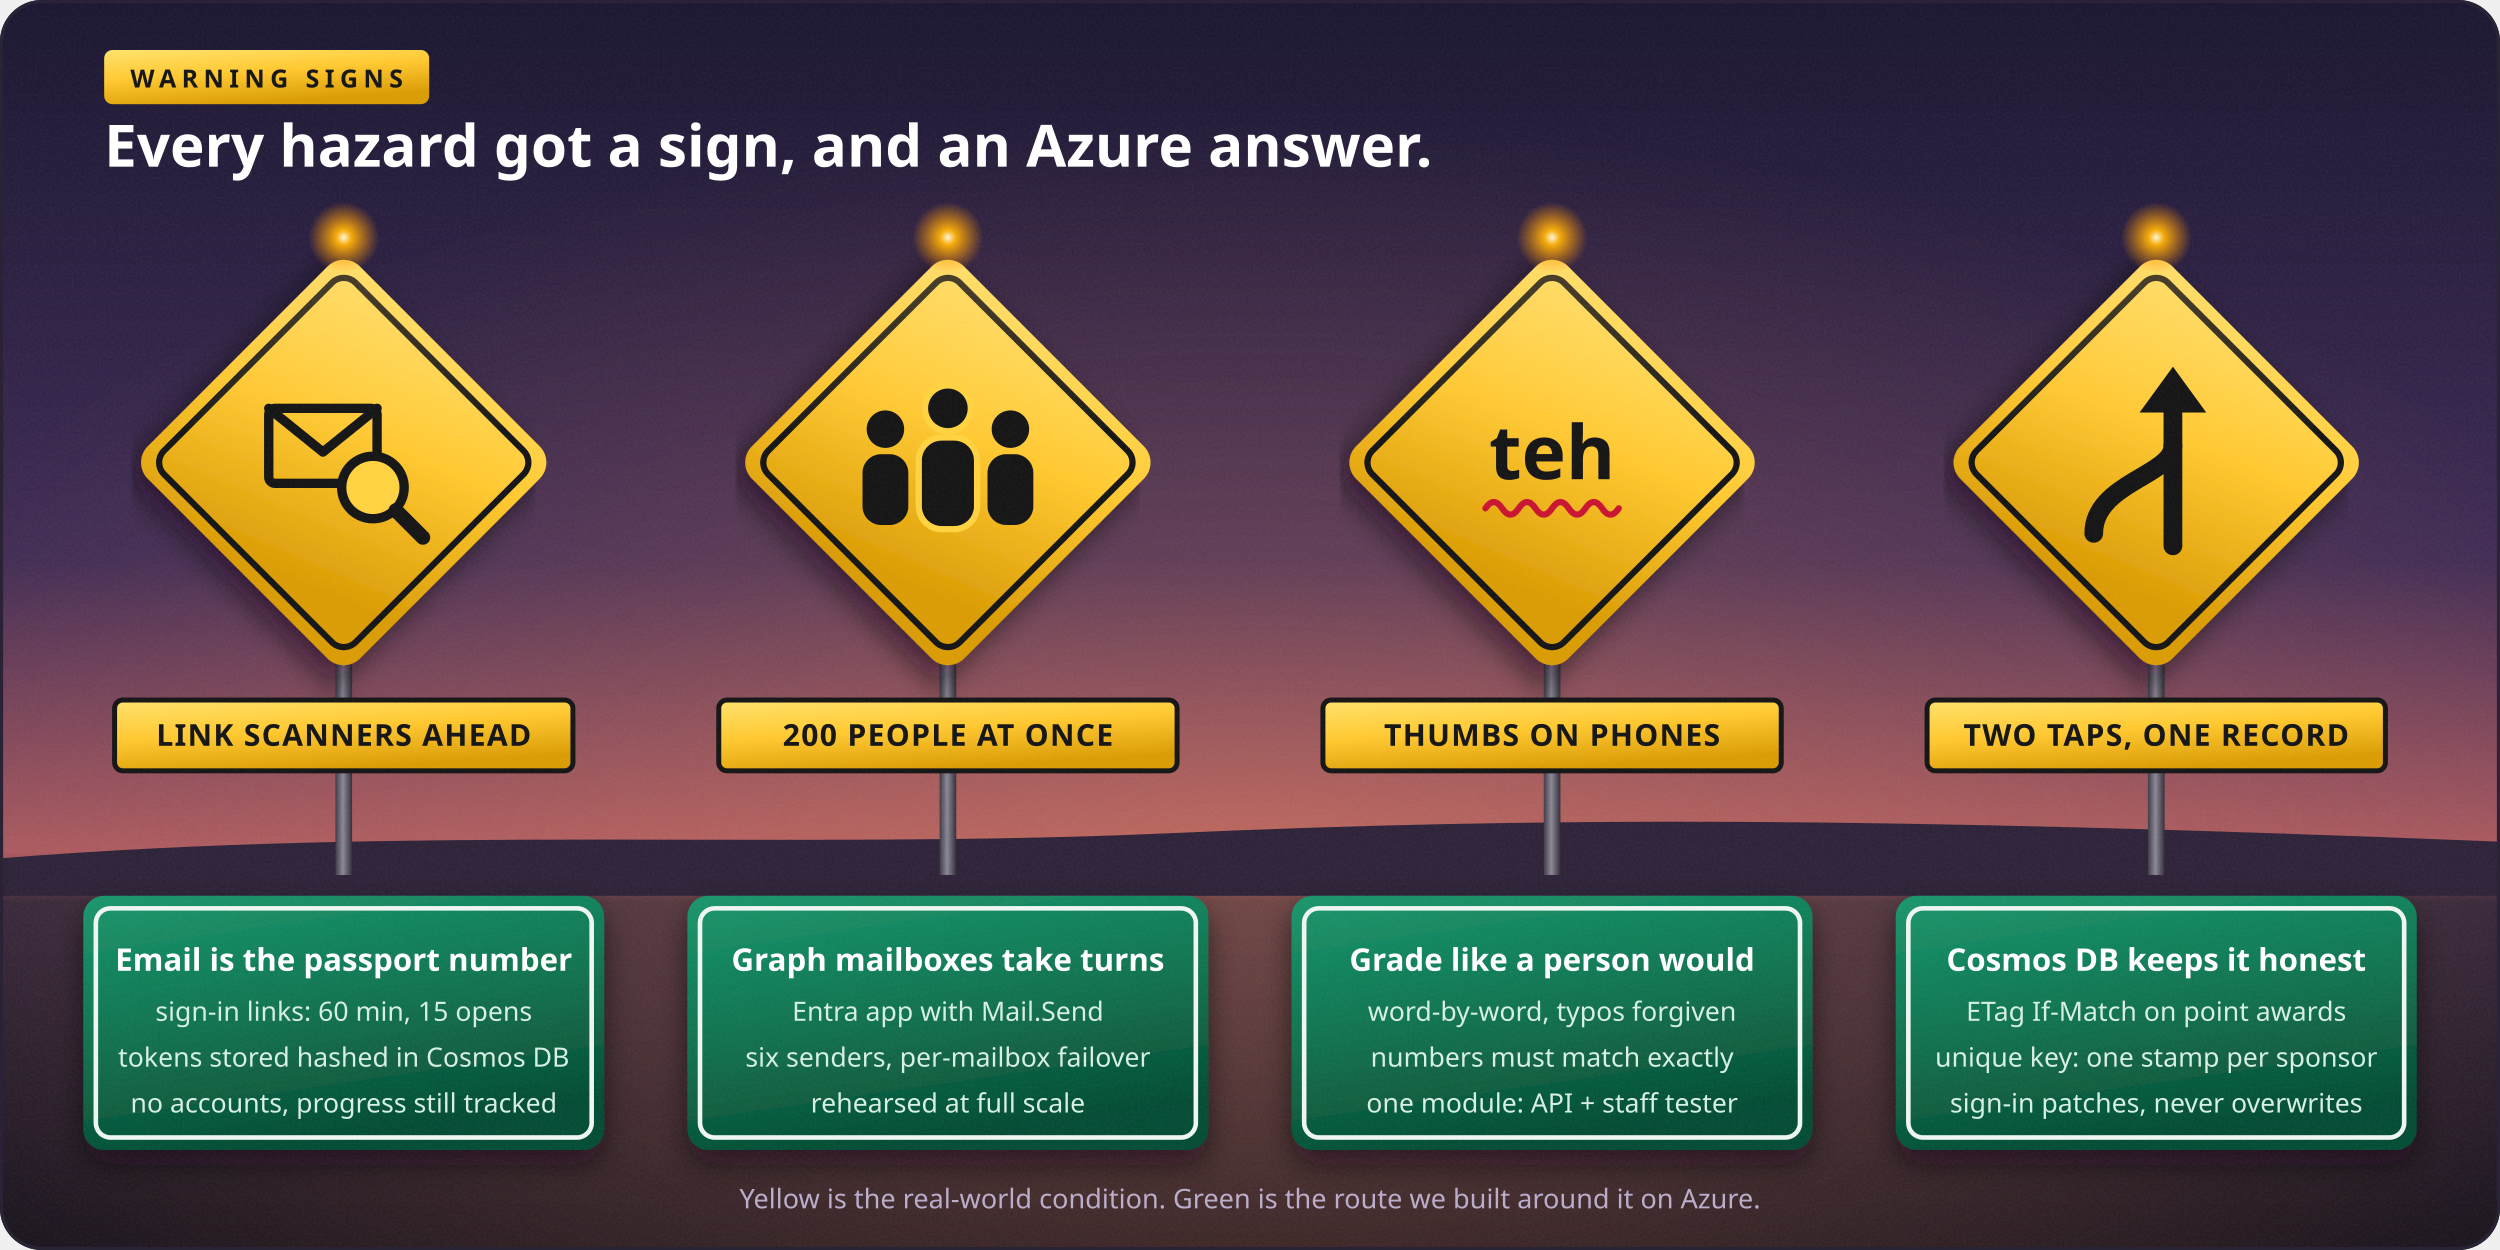
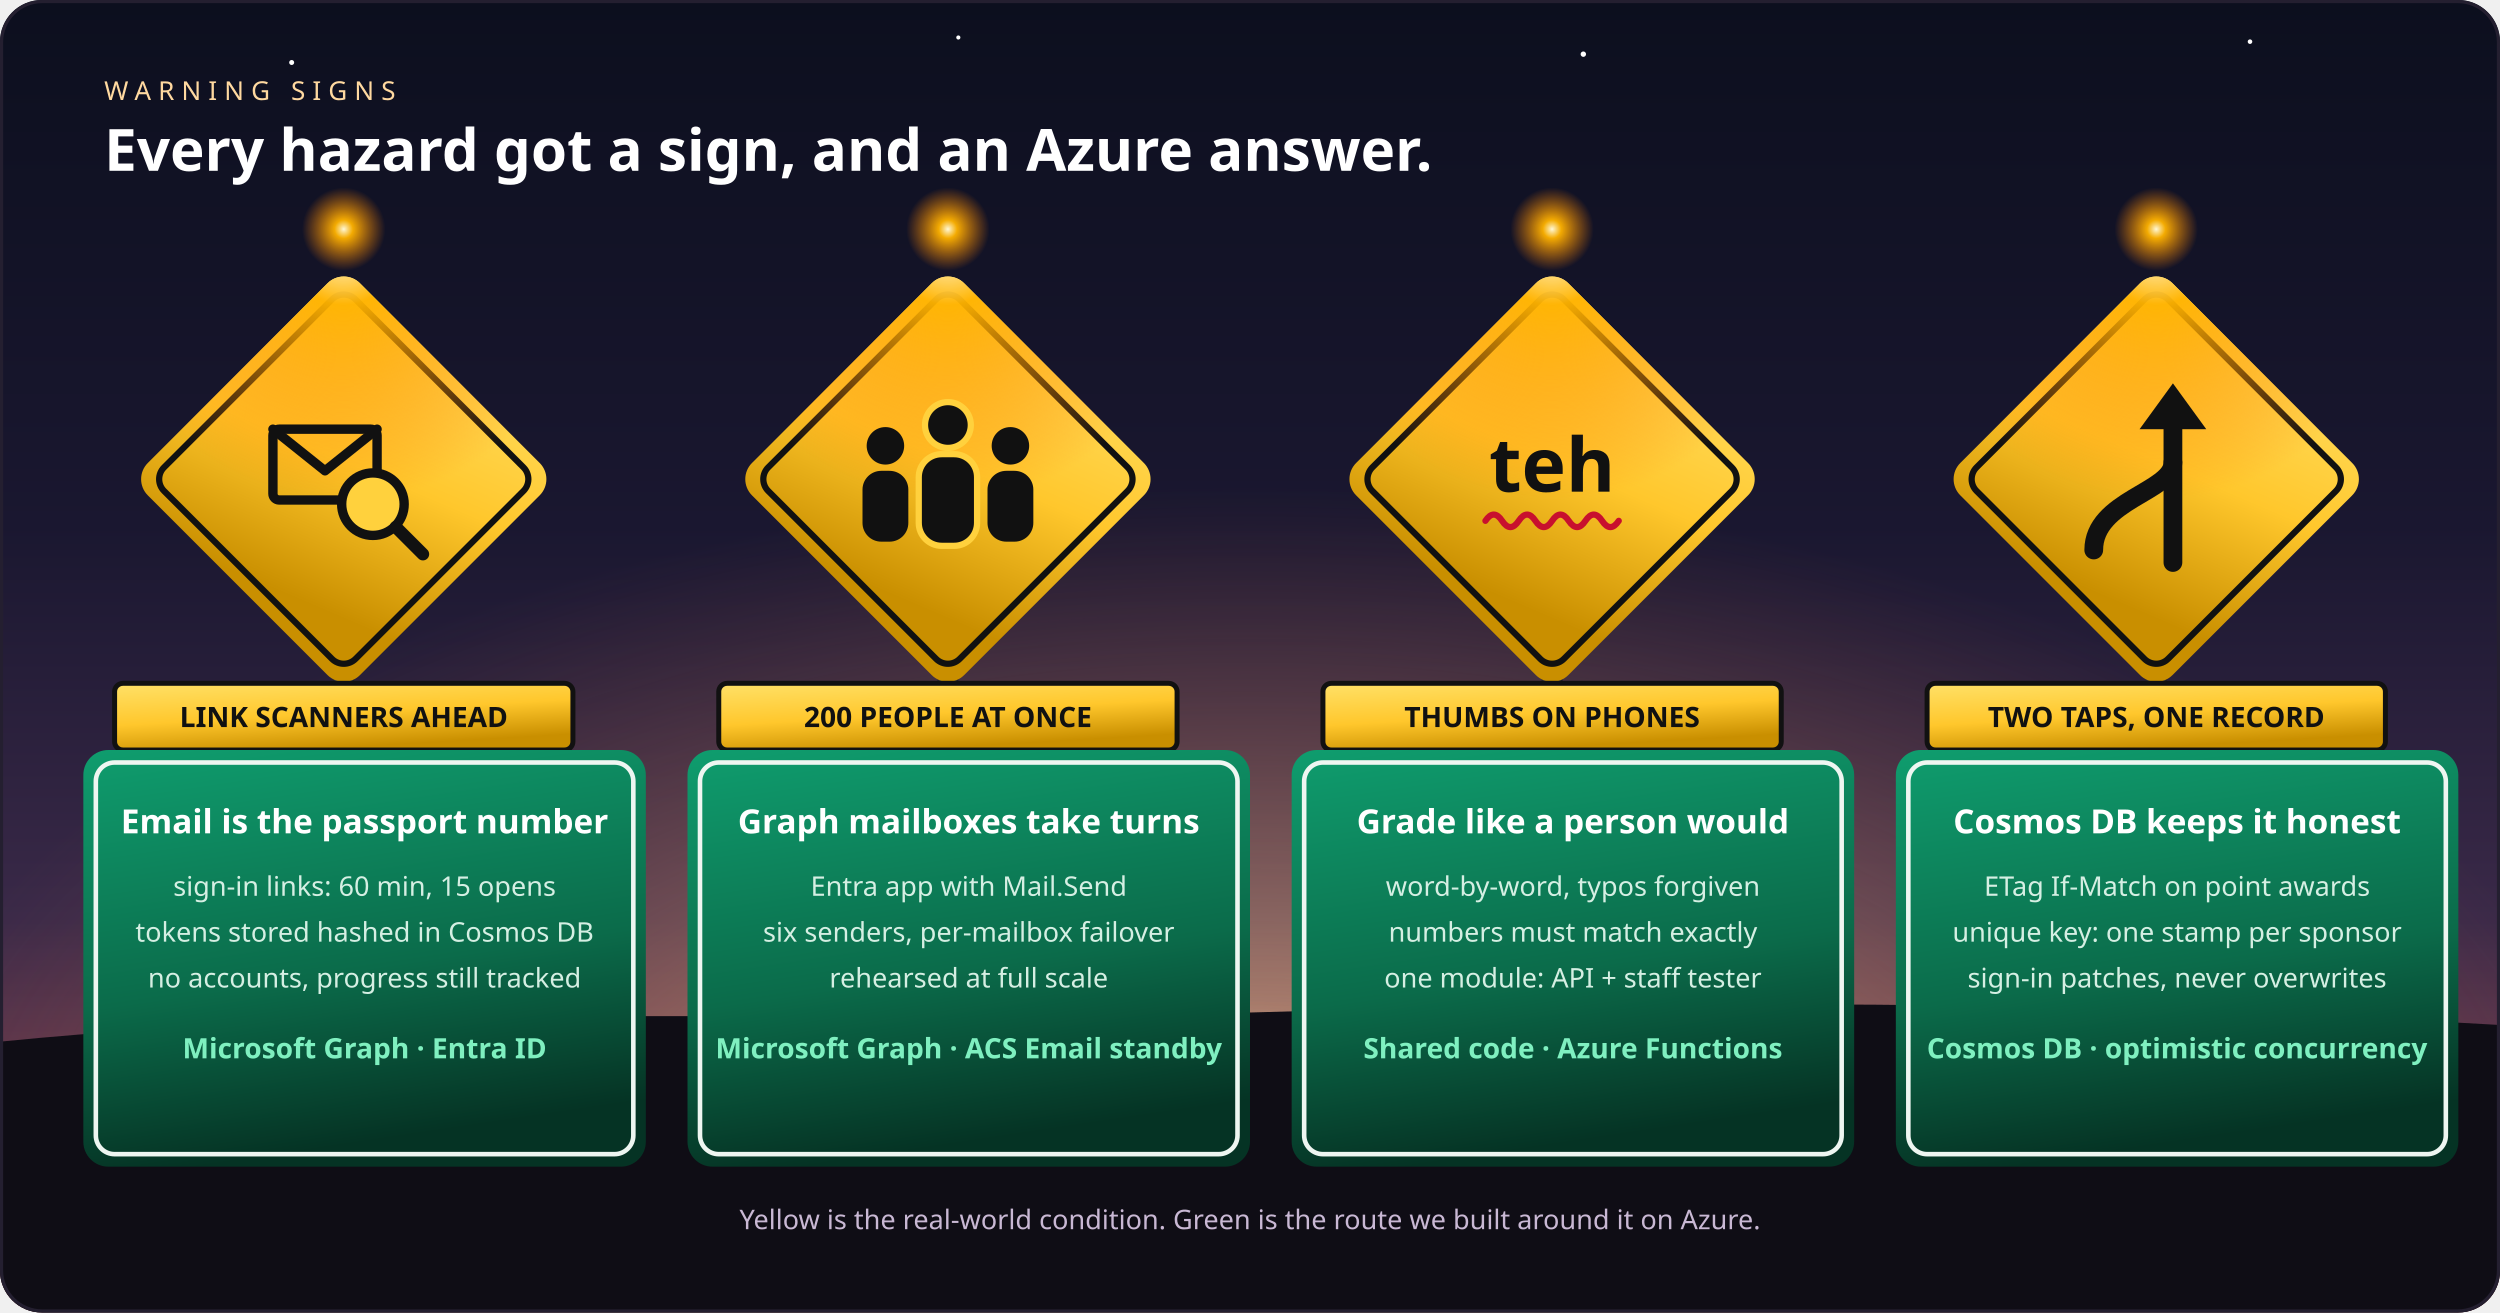
- <svg xmlns="http://www.w3.org/2000/svg" width="1200" height="600" viewBox="0 0 1200 600" font-family="'Segoe UI Variable Display','Segoe UI',system-ui,sans-serif" font-weight="600">
+ <svg xmlns="http://www.w3.org/2000/svg" width="1200" height="630" viewBox="0 0 1200 630" font-family="'Segoe UI Variable Display','Segoe UI',system-ui,sans-serif">
  <defs>
    <linearGradient id="sky" x1="0" y1="0" x2="0" y2="1">
-       <stop offset="0" stop-color="#17132d" />
-       <stop offset=".45" stop-color="#3b2752" />
-       <stop offset=".68" stop-color="#a5545c" />
-       <stop offset=".72" stop-color="#2a1f35" />
-       <stop offset="1" stop-color="#120e18" />
-     </linearGradient>
-     <radialGradient id="dusk" cx=".5" cy=".7" r=".6">
-       <stop offset="0" stop-color="#f08a5d" stop-opacity=".35" />
-       <stop offset="1" stop-color="#f08a5d" stop-opacity="0" />
+       <stop offset="0" stop-color="#0c0f1e" />
+       <stop offset=".4" stop-color="#1a1730" />
+       <stop offset=".7" stop-color="#3a2948" />
+       <stop offset=".9" stop-color="#7a3f4d" />
+     </linearGradient>
+     <radialGradient id="sun" cx=".5" cy=".92" r=".55">
+       <stop offset="0" stop-color="#ffd9a0" stop-opacity=".75" />
+       <stop offset="1" stop-color="#c96a4a" stop-opacity="0" />
    </radialGradient>
+     <linearGradient id="post" x1="0" y1="0" x2="1" y2="0">
+       <stop offset="0" stop-color="#221f29" />
+       <stop offset=".45" stop-color="#8f8b98" />
+       <stop offset="1" stop-color="#1a171f" />
+     </linearGradient>
    <linearGradient id="yellow" x1="0" y1="0" x2=".4" y2="1">
-       <stop offset="0" stop-color="#ffe169" />
-       <stop offset=".5" stop-color="#ffc72c" />
-       <stop offset="1" stop-color="#d99a00" />
-     </linearGradient>
-     <linearGradient id="green" x1="0" y1="0" x2=".3" y2="1">
-       <stop offset="0" stop-color="#16946a" />
-       <stop offset=".55" stop-color="#0a6f4b" />
-       <stop offset="1" stop-color="#044a31" />
-     </linearGradient>
-     <linearGradient id="post" x1="0" y1="0" x2="1" y2="0">
-       <stop offset="0" stop-color="#3a3642" />
-       <stop offset=".45" stop-color="#8a8594" />
-       <stop offset="1" stop-color="#2e2a35" />
+       <stop offset="0" stop-color="#ffe168" />
+       <stop offset=".55" stop-color="#ffc72c" />
+       <stop offset="1" stop-color="#c98f00" />
+     </linearGradient>
+     <linearGradient id="green" x1="0" y1="0" x2=".2" y2="1">
+       <stop offset="0" stop-color="#0f9d6e" />
+       <stop offset=".6" stop-color="#0b6b4a" />
+       <stop offset="1" stop-color="#053324" />
    </linearGradient>
    <linearGradient id="sheenG" x1="0" y1="0" x2="1" y2="0">
      <stop offset="0" stop-color="#fff" stop-opacity="0" />
-       <stop offset=".5" stop-color="#fff" stop-opacity=".38" />
+       <stop offset=".5" stop-color="#fff" stop-opacity=".4" />
      <stop offset="1" stop-color="#fff" stop-opacity="0" />
    </linearGradient>
    <radialGradient id="beacon">
-       <stop offset="0" stop-color="#fff7d6" />
-       <stop offset=".22" stop-color="#ffb000" stop-opacity=".95" />
-       <stop offset="1" stop-color="#ff8a00" stop-opacity="0" />
+       <stop offset="0" stop-color="#fff8d6" />
+       <stop offset=".22" stop-color="#ffb300" stop-opacity=".95" />
+       <stop offset="1" stop-color="#ff7b00" stop-opacity="0" />
    </radialGradient>
-     <radialGradient id="spill" cx=".5" cy="0" r="1">
-       <stop offset="0" stop-color="#ffcf6b" stop-opacity=".5" />
-       <stop offset="1" stop-color="#ffcf6b" stop-opacity="0" />
+     <radialGradient id="sunDisk">
+       <stop offset="0" stop-color="#fff2cf" />
+       <stop offset=".8" stop-color="#ffd9a0" />
+       <stop offset="1" stop-color="#f0a060" />
    </radialGradient>
-     <filter id="shadow" x="-20%" y="-20%" width="140%" height="150%">
-       <feDropShadow dx="0" dy="7" stdDeviation="7" flood-color="#07050c" flood-opacity=".6" />
+     <filter id="soft" x="-30%" y="-30%" width="160%" height="160%">
+       <feGaussianBlur stdDeviation="10" />
+     </filter>
+     <filter id="blur">
+       <feGaussianBlur stdDeviation="2" />
+     </filter>
+     <filter id="glow" x="-50%" y="-50%" width="200%" height="200%">
+       <feGaussianBlur stdDeviation="3" result="b" />
+       <feMerge>
+         <feMergeNode in="b" />
+         <feMergeNode in="SourceGraphic" />
+       </feMerge>
    </filter>
    <filter id="grain" x="0" y="0" width="100%" height="100%">
-       <feTurbulence type="fractalNoise" baseFrequency=".85" numOctaves="2" seed="5" />
-       <feColorMatrix values="0 0 0 0 1  0 0 0 0 1  0 0 0 0 1  0 0 0 .06 0" />
+       <feTurbulence type="fractalNoise" baseFrequency=".75" numOctaves="2" seed="4" />
+       <feColorMatrix values="0 0 0 0 1  0 0 0 0 1  0 0 0 0 1  0 0 0 .07 0" />
      <feComposite in2="SourceGraphic" operator="in" />
    </filter>
+     <clipPath id="frame">
+       <rect width="1200" height="630" rx="20" />
+     </clipPath>
    <clipPath id="dmd">
      <rect x="-72" y="-72" width="144" height="144" rx="11" transform="rotate(45)" />
    </clipPath>
    <g id="diamond">
-       <rect x="-72" y="-72" width="144" height="144" rx="11" fill="url(#yellow)" transform="rotate(45)" filter="url(#shadow)" />
+       <rect x="-72" y="-72" width="144" height="144" rx="11" fill="url(#yellow)" transform="rotate(45)" />
      <rect x="-65" y="-65" width="130" height="130" rx="8" fill="none" stroke="#111" stroke-width="3" transform="rotate(45)" />
    </g>
-     <clipPath id="frame">
-       <rect width="1200" height="600" rx="20" />
-     </clipPath>
-     <clipPath id="g1">
-       <rect x="40" y="430" width="250" height="122" rx="10" />
-     </clipPath>
-     <clipPath id="g2">
-       <rect x="330" y="430" width="250" height="122" rx="10" />
-     </clipPath>
-     <clipPath id="g3">
-       <rect x="620" y="430" width="250" height="122" rx="10" />
-     </clipPath>
-     <clipPath id="g4">
-       <rect x="910" y="430" width="250" height="122" rx="10" />
+     <clipPath id="c1">
+       <rect x="40" y="360" width="270" height="200" rx="12" />
+     </clipPath>
+     <clipPath id="c2">
+       <rect x="330" y="360" width="270" height="200" rx="12" />
+     </clipPath>
+     <clipPath id="c3">
+       <rect x="620" y="360" width="270" height="200" rx="12" />
+     </clipPath>
+     <clipPath id="c4">
+       <rect x="910" y="360" width="270" height="200" rx="12" />
    </clipPath>
  </defs>
  <style>
-     .plq{font-size:14.5px;font-weight:700;fill:#111;letter-spacing:.6px}
-     .g1{font-size:15px;fill:#fff}
-     .g2{font-size:12.8px;font-weight:400;fill:#d5efe3}
    .sway{animation:sway 6s ease-in-out infinite}
-     @keyframes sway{0%,100%{transform:rotate(-.8deg)}50%{transform:rotate(.8deg)}}
-     .beacon{animation:beacon 1.2s ease-in-out infinite}
+     @keyframes sway{0%,100%{transform:rotate(-.9deg)}50%{transform:rotate(.9deg)}}
+     .beacon{animation:beacon 1.3s ease-in-out infinite}
    @keyframes beacon{0%,100%{opacity:1}50%{opacity:.05}}
-     .sheen{animation:sheen 6s cubic-bezier(.45,0,.2,1) infinite}
-     @keyframes sheen{0%{transform:translateX(0)}30%,100%{transform:translateX(520px)}}
+     .sheen{animation:sheen 7s cubic-bezier(.45,0,.2,1) infinite}
+     @keyframes sheen{0%{transform:translateX(0)}26%,100%{transform:translateX(420px)}}
+     .tw{animation:tw 4s ease-in-out infinite}
+     @keyframes tw{0%,100%{opacity:.12}50%{opacity:.85}}
    @media (prefers-reduced-motion: reduce){*{animation:none!important}}
  </style>
  <g clip-path="url(#frame)">
-     <rect width="1200" height="600" fill="url(#sky)" />
-     <rect width="1200" height="600" fill="url(#dusk)" />
-     <path d="M0 412 C 200 396, 380 408, 560 400 S 900 392, 1200 404 V430 H0 Z" fill="#2a1f35" />
-     <rect x="50" y="24" width="156" height="26" rx="4" fill="url(#yellow)" />
-     <text x="128" y="42" text-anchor="middle" font-size="12" font-weight="700" letter-spacing="2.6" fill="#111">WARNING SIGNS</text>
-     <text x="50" y="80" font-size="28" fill="#fff">Every hazard got a sign, and an Azure answer.</text>
-     <g class="sway" style="transform-origin:165px 420px">
-       <rect x="161" y="300" width="8" height="120" fill="url(#post)" />
-       <g transform="translate(165 222)">
-         <use href="#diamond" />
-         <g clip-path="url(#dmd)">
-           <circle class="beacon" cy="-110" r="120" fill="url(#spill)" />
+     <rect width="1200" height="630" fill="url(#sky)" />
+     <rect width="1200" height="630" fill="url(#sun)" />
+     <circle cx="600" cy="560" r="58" fill="url(#sunDisk)" opacity=".9" filter="url(#soft)" />
+     <g fill="#fff">
+       <circle class="tw" cx="140" cy="30" r="1.2" />
+       <circle class="tw" style="animation-delay:-1.2s" cx="460" cy="18" r="1" />
+       <circle class="tw" style="animation-delay:-2.4s" cx="760" cy="26" r="1.3" />
+       <circle class="tw" style="animation-delay:-3.6s" cx="1080" cy="20" r="1.1" />
+     </g>
+     <path d="M0 500 C 200 480, 400 492, 600 486 S 1000 480, 1200 492 V630 H0 Z" fill="#0f0d15" />
+     <text x="50" y="48" font-size="12.5" letter-spacing="3.4" fill="#ffd9a0">WARNING SIGNS</text>
+     <text x="50" y="82" font-size="28" font-weight="600" fill="#fff">Every hazard got a sign, and an Azure answer.</text>
+     <rect x="160" y="240" width="10" height="120" fill="url(#post)" />
+     <rect x="450" y="240" width="10" height="120" fill="url(#post)" />
+     <rect x="740" y="240" width="10" height="120" fill="url(#post)" />
+     <rect x="1030" y="240" width="10" height="120" fill="url(#post)" />
+     <g class="sway" style="transform-origin:165px 360px">
+       <g transform="translate(165 230)">
+         <use href="#diamond" />
+         <g clip-path="url(#dmd)">
+           <circle class="beacon" cy="-110" r="120" fill="url(#beacon)" />
          <g class="sheen">
            <rect x="-260" y="-110" width="70" height="220" fill="url(#sheenG)" transform="skewX(-22)" />
          </g>
        </g>
        <g fill="none" stroke="#111" stroke-width="4.5" stroke-linejoin="round" stroke-linecap="round">
-           <rect x="-36" y="-26" width="52" height="36" rx="3" />
-           <path d="M-36 -26 L-10 -5 L16 -26" />
+           <rect x="-34" y="-24" width="50" height="34" rx="3" />
+           <path d="M-34 -24 L-9 -4 L16 -24" />
          <circle cx="14" cy="12" r="15" fill="#ffd13d" />
-           <path d="M25 23 L38 36" stroke-width="7" />
-         </g>
-       </g>
-       <rect x="55" y="336" width="220" height="34" rx="4" fill="url(#yellow)" stroke="#111" stroke-width="2.4" />
-       <text x="165" y="358" text-anchor="middle" class="plq">LINK SCANNERS AHEAD</text>
-     </g>
-     <g class="sway" style="transform-origin:455px 420px;animation-delay:-1.5s">
-       <rect x="451" y="300" width="8" height="120" fill="url(#post)" />
-       <g transform="translate(455 222)">
-         <use href="#diamond" />
-         <g clip-path="url(#dmd)">
-           <circle class="beacon" style="animation-delay:-.3s" cy="-110" r="120" fill="url(#spill)" />
+           <path d="M25 23 L38 36" stroke-width="6" />
+         </g>
+       </g>
+       <rect x="55" y="328" width="220" height="32" rx="4" fill="url(#yellow)" stroke="#111" stroke-width="2.4" />
+       <text x="165" y="349" text-anchor="middle" font-size="13.5" font-weight="700" fill="#111">LINK SCANNERS AHEAD</text>
+     </g>
+     <g class="sway" style="transform-origin:455px 360px;animation-delay:-1.5s">
+       <g transform="translate(455 230)">
+         <use href="#diamond" />
+         <g clip-path="url(#dmd)">
+           <circle class="beacon" style="animation-delay:-.3s" cy="-110" r="120" fill="url(#beacon)" />
          <g class="sheen" style="animation-delay:.6s">
            <rect x="-260" y="-110" width="70" height="220" fill="url(#sheenG)" transform="skewX(-22)" />
          </g>
        </g>
        <g fill="#111">
          <circle cx="-30" cy="-16" r="9" />
          <rect x="-41" y="-4" width="22" height="34" rx="9" />
          <circle cx="30" cy="-16" r="9" />
          <rect x="19" y="-4" width="22" height="34" rx="9" />
          <circle cx="0" cy="-26" r="11" stroke="#ffd13d" stroke-width="3" />
          <rect x="-14" y="-12" width="28" height="44" rx="11" stroke="#ffd13d" stroke-width="3" />
        </g>
      </g>
-       <rect x="345" y="336" width="220" height="34" rx="4" fill="url(#yellow)" stroke="#111" stroke-width="2.4" />
-       <text x="455" y="358" text-anchor="middle" class="plq">200 PEOPLE AT ONCE</text>
-     </g>
-     <g class="sway" style="transform-origin:745px 420px;animation-delay:-3s">
-       <rect x="741" y="300" width="8" height="120" fill="url(#post)" />
-       <g transform="translate(745 222)">
-         <use href="#diamond" />
-         <g clip-path="url(#dmd)">
-           <circle class="beacon" style="animation-delay:-.6s" cy="-110" r="120" fill="url(#spill)" />
+       <rect x="345" y="328" width="220" height="32" rx="4" fill="url(#yellow)" stroke="#111" stroke-width="2.4" />
+       <text x="455" y="349" text-anchor="middle" font-size="13.5" font-weight="700" fill="#111">200 PEOPLE AT ONCE</text>
+     </g>
+     <g class="sway" style="transform-origin:745px 360px;animation-delay:-3s">
+       <g transform="translate(745 230)">
+         <use href="#diamond" />
+         <g clip-path="url(#dmd)">
+           <circle class="beacon" style="animation-delay:-.6s" cy="-110" r="120" fill="url(#beacon)" />
          <g class="sheen" style="animation-delay:1.2s">
            <rect x="-260" y="-110" width="70" height="220" fill="url(#sheenG)" transform="skewX(-22)" />
          </g>
        </g>
-         <text y="8" text-anchor="middle" font-size="36" font-weight="800" fill="#111">teh</text>
-         <path d="M-32 22 q4 -6 8 0 t8 0 t8 0 t8 0 t8 0 t8 0 t8 0 t8 0" fill="none" stroke="#c8102e" stroke-width="3" stroke-linecap="round" />
-       </g>
-       <rect x="635" y="336" width="220" height="34" rx="4" fill="url(#yellow)" stroke="#111" stroke-width="2.4" />
-       <text x="745" y="358" text-anchor="middle" class="plq">THUMBS ON PHONES</text>
-     </g>
-     <g class="sway" style="transform-origin:1035px 420px;animation-delay:-4.5s">
-       <rect x="1031" y="300" width="8" height="120" fill="url(#post)" />
-       <g transform="translate(1035 222)">
-         <use href="#diamond" />
-         <g clip-path="url(#dmd)">
-           <circle class="beacon" style="animation-delay:-.9s" cy="-110" r="120" fill="url(#spill)" />
+         <text y="6" text-anchor="middle" font-size="36" font-weight="800" fill="#111">teh</text>
+         <path d="M-32 20 q4 -6 8 0 t8 0 t8 0 t8 0 t8 0 t8 0 t8 0 t8 0" fill="none" stroke="#c8102e" stroke-width="3" stroke-linecap="round" />
+       </g>
+       <rect x="635" y="328" width="220" height="32" rx="4" fill="url(#yellow)" stroke="#111" stroke-width="2.4" />
+       <text x="745" y="349" text-anchor="middle" font-size="13.5" font-weight="700" fill="#111">THUMBS ON PHONES</text>
+     </g>
+     <g class="sway" style="transform-origin:1035px 360px;animation-delay:-4.5s">
+       <g transform="translate(1035 230)">
+         <use href="#diamond" />
+         <g clip-path="url(#dmd)">
+           <circle class="beacon" style="animation-delay:-.9s" cy="-110" r="120" fill="url(#beacon)" />
          <g class="sheen" style="animation-delay:1.8s">
            <rect x="-260" y="-110" width="70" height="220" fill="url(#sheenG)" transform="skewX(-22)" />
          </g>
        </g>
        <g fill="none" stroke="#111" stroke-width="9" stroke-linecap="round" stroke-linejoin="round">
          <path d="M8 40 V-26" />
          <path d="M-30 34 C-30 10 8 6 8 -8" />
        </g>
        <path d="M8 -46 L-8 -24 H24 Z" fill="#111" />
      </g>
-       <rect x="925" y="336" width="220" height="34" rx="4" fill="url(#yellow)" stroke="#111" stroke-width="2.4" />
-       <text x="1035" y="358" text-anchor="middle" class="plq">TWO TAPS, ONE RECORD</text>
+       <rect x="925" y="328" width="220" height="32" rx="4" fill="url(#yellow)" stroke="#111" stroke-width="2.4" />
+       <text x="1035" y="349" text-anchor="middle" font-size="13.5" font-weight="700" fill="#111">TWO TAPS, ONE RECORD</text>
    </g>
    <g class="beacon">
-       <circle cx="165" cy="114" r="17" fill="url(#beacon)" />
-     </g>
-     <g class="beacon" style="animation-delay:-.3s">
-       <circle cx="455" cy="114" r="17" fill="url(#beacon)" />
-     </g>
-     <g class="beacon" style="animation-delay:-.6s">
-       <circle cx="745" cy="114" r="17" fill="url(#beacon)" />
-     </g>
-     <g class="beacon" style="animation-delay:-.9s">
-       <circle cx="1035" cy="114" r="17" fill="url(#beacon)" />
-     </g>
-     <g filter="url(#shadow)">
-       <rect x="40" y="430" width="250" height="122" rx="10" fill="url(#green)" />
-       <rect x="330" y="430" width="250" height="122" rx="10" fill="url(#green)" />
-       <rect x="620" y="430" width="250" height="122" rx="10" fill="url(#green)" />
-       <rect x="910" y="430" width="250" height="122" rx="10" fill="url(#green)" />
+       <circle cx="165" cy="110" r="20" fill="url(#beacon)" />
+     </g>
+     <g class="beacon" style="animation-delay:-.33s">
+       <circle cx="455" cy="110" r="20" fill="url(#beacon)" />
+     </g>
+     <g class="beacon" style="animation-delay:-.66s">
+       <circle cx="745" cy="110" r="20" fill="url(#beacon)" />
+     </g>
+     <g class="beacon" style="animation-delay:-.99s">
+       <circle cx="1035" cy="110" r="20" fill="url(#beacon)" />
+     </g>
+     <g>
+       <rect x="40" y="360" width="270" height="200" rx="12" fill="url(#green)" />
+       <rect x="330" y="360" width="270" height="200" rx="12" fill="url(#green)" />
+       <rect x="620" y="360" width="270" height="200" rx="12" fill="url(#green)" />
+       <rect x="910" y="360" width="270" height="200" rx="12" fill="url(#green)" />
    </g>
    <g fill="none" stroke="#eef6f1" stroke-width="2.2">
-       <rect x="46" y="436" width="238" height="110" rx="7" />
-       <rect x="336" y="436" width="238" height="110" rx="7" />
-       <rect x="626" y="436" width="238" height="110" rx="7" />
-       <rect x="916" y="436" width="238" height="110" rx="7" />
-     </g>
-     <g clip-path="url(#g1)">
-       <g class="sheen" style="animation-delay:2s">
-         <rect x="-60" y="420" width="70" height="140" fill="url(#sheenG)" transform="skewX(-22)" />
-       </g>
-     </g>
-     <g clip-path="url(#g2)">
-       <g class="sheen" style="animation-delay:2.4s">
-         <rect x="230" y="420" width="70" height="140" fill="url(#sheenG)" transform="skewX(-22)" />
-       </g>
-     </g>
-     <g clip-path="url(#g3)">
-       <g class="sheen" style="animation-delay:2.8s">
-         <rect x="520" y="420" width="70" height="140" fill="url(#sheenG)" transform="skewX(-22)" />
-       </g>
-     </g>
-     <g clip-path="url(#g4)">
-       <g class="sheen" style="animation-delay:3.2s">
-         <rect x="810" y="420" width="70" height="140" fill="url(#sheenG)" transform="skewX(-22)" />
-       </g>
-     </g>
-     <g text-anchor="middle">
-       <text x="165" y="466" class="g1">Email is the passport number</text>
-       <text x="165" y="490" class="g2">sign-in links: 60 min, 15 opens</text>
-       <text x="165" y="512" class="g2">tokens stored hashed in Cosmos DB</text>
-       <text x="165" y="534" class="g2">no accounts, progress still tracked</text>
-       <text x="455" y="466" class="g1">Graph mailboxes take turns</text>
-       <text x="455" y="490" class="g2">Entra app with Mail.Send</text>
-       <text x="455" y="512" class="g2">six senders, per-mailbox failover</text>
-       <text x="455" y="534" class="g2">rehearsed at full scale</text>
-       <text x="745" y="466" class="g1">Grade like a person would</text>
-       <text x="745" y="490" class="g2">word-by-word, typos forgiven</text>
-       <text x="745" y="512" class="g2">numbers must match exactly</text>
-       <text x="745" y="534" class="g2">one module: API + staff tester</text>
-       <text x="1035" y="466" class="g1">Cosmos DB keeps it honest</text>
-       <text x="1035" y="490" class="g2">ETag If-Match on point awards</text>
-       <text x="1035" y="512" class="g2">unique key: one stamp per sponsor</text>
-       <text x="1035" y="534" class="g2">sign-in patches, never overwrites</text>
-     </g>
-     <text x="600" y="580" text-anchor="middle" font-size="13" font-weight="400" fill="#b9abc9">Yellow is the real-world condition. Green is the route we built around it on Azure.</text>
-     <rect width="1200" height="600" filter="url(#grain)" />
+       <rect x="46" y="366" width="258" height="188" rx="9" />
+       <rect x="336" y="366" width="258" height="188" rx="9" />
+       <rect x="626" y="366" width="258" height="188" rx="9" />
+       <rect x="916" y="366" width="258" height="188" rx="9" />
+     </g>
+     <g clip-path="url(#c1)">
+       <g class="sheen" style="animation-delay:.3s">
+         <rect x="-40" y="340" width="80" height="240" fill="url(#sheenG)" transform="skewX(-22)" />
+       </g>
+     </g>
+     <g clip-path="url(#c2)">
+       <g class="sheen" style="animation-delay:.9s">
+         <rect x="250" y="340" width="80" height="240" fill="url(#sheenG)" transform="skewX(-22)" />
+       </g>
+     </g>
+     <g clip-path="url(#c3)">
+       <g class="sheen" style="animation-delay:1.5s">
+         <rect x="540" y="340" width="80" height="240" fill="url(#sheenG)" transform="skewX(-22)" />
+       </g>
+     </g>
+     <g clip-path="url(#c4)">
+       <g class="sheen" style="animation-delay:2.1s">
+         <rect x="830" y="340" width="80" height="240" fill="url(#sheenG)" transform="skewX(-22)" />
+       </g>
+     </g>
+     <g text-anchor="middle" font-weight="600">
+       <text x="175" y="400" font-size="16" fill="#fff">Email is the passport number</text>
+       <text x="175" y="430" font-size="13" font-weight="400" fill="#d5efe3">sign-in links: 60 min, 15 opens</text>
+       <text x="175" y="452" font-size="13" font-weight="400" fill="#d5efe3">tokens stored hashed in Cosmos DB</text>
+       <text x="175" y="474" font-size="13" font-weight="400" fill="#d5efe3">no accounts, progress still tracked</text>
+       <text x="175" y="508" font-size="13.5" font-weight="600" fill="#7ff0c0">Microsoft Graph · Entra ID</text>
+       <text x="465" y="400" font-size="16" fill="#fff">Graph mailboxes take turns</text>
+       <text x="465" y="430" font-size="13" font-weight="400" fill="#d5efe3">Entra app with Mail.Send</text>
+       <text x="465" y="452" font-size="13" font-weight="400" fill="#d5efe3">six senders, per-mailbox failover</text>
+       <text x="465" y="474" font-size="13" font-weight="400" fill="#d5efe3">rehearsed at full scale</text>
+       <text x="465" y="508" font-size="13.5" font-weight="600" fill="#7ff0c0">Microsoft Graph · ACS Email standby</text>
+       <text x="755" y="400" font-size="16" fill="#fff">Grade like a person would</text>
+       <text x="755" y="430" font-size="13" font-weight="400" fill="#d5efe3">word-by-word, typos forgiven</text>
+       <text x="755" y="452" font-size="13" font-weight="400" fill="#d5efe3">numbers must match exactly</text>
+       <text x="755" y="474" font-size="13" font-weight="400" fill="#d5efe3">one module: API + staff tester</text>
+       <text x="755" y="508" font-size="13.5" font-weight="600" fill="#7ff0c0">Shared code · Azure Functions</text>
+       <text x="1045" y="400" font-size="16" fill="#fff">Cosmos DB keeps it honest</text>
+       <text x="1045" y="430" font-size="13" font-weight="400" fill="#d5efe3">ETag If-Match on point awards</text>
+       <text x="1045" y="452" font-size="13" font-weight="400" fill="#d5efe3">unique key: one stamp per sponsor</text>
+       <text x="1045" y="474" font-size="13" font-weight="400" fill="#d5efe3">sign-in patches, never overwrites</text>
+       <text x="1045" y="508" font-size="13.5" font-weight="600" fill="#7ff0c0">Cosmos DB · optimistic concurrency</text>
+     </g>
+     <text x="600" y="590" text-anchor="middle" font-size="13" font-weight="400" fill="#c9b8d4">Yellow is the real-world condition. Green is the route we built around it on Azure.</text>
  </g>
-   <rect x=".75" y=".75" width="1198.5" height="598.5" rx="19.5" fill="none" stroke="#2a2335" stroke-width="1.5" />
+   <rect x=".75" y=".75" width="1198.5" height="628.5" rx="19.5" fill="none" stroke="#241f30" stroke-width="1.5" />
</svg>
